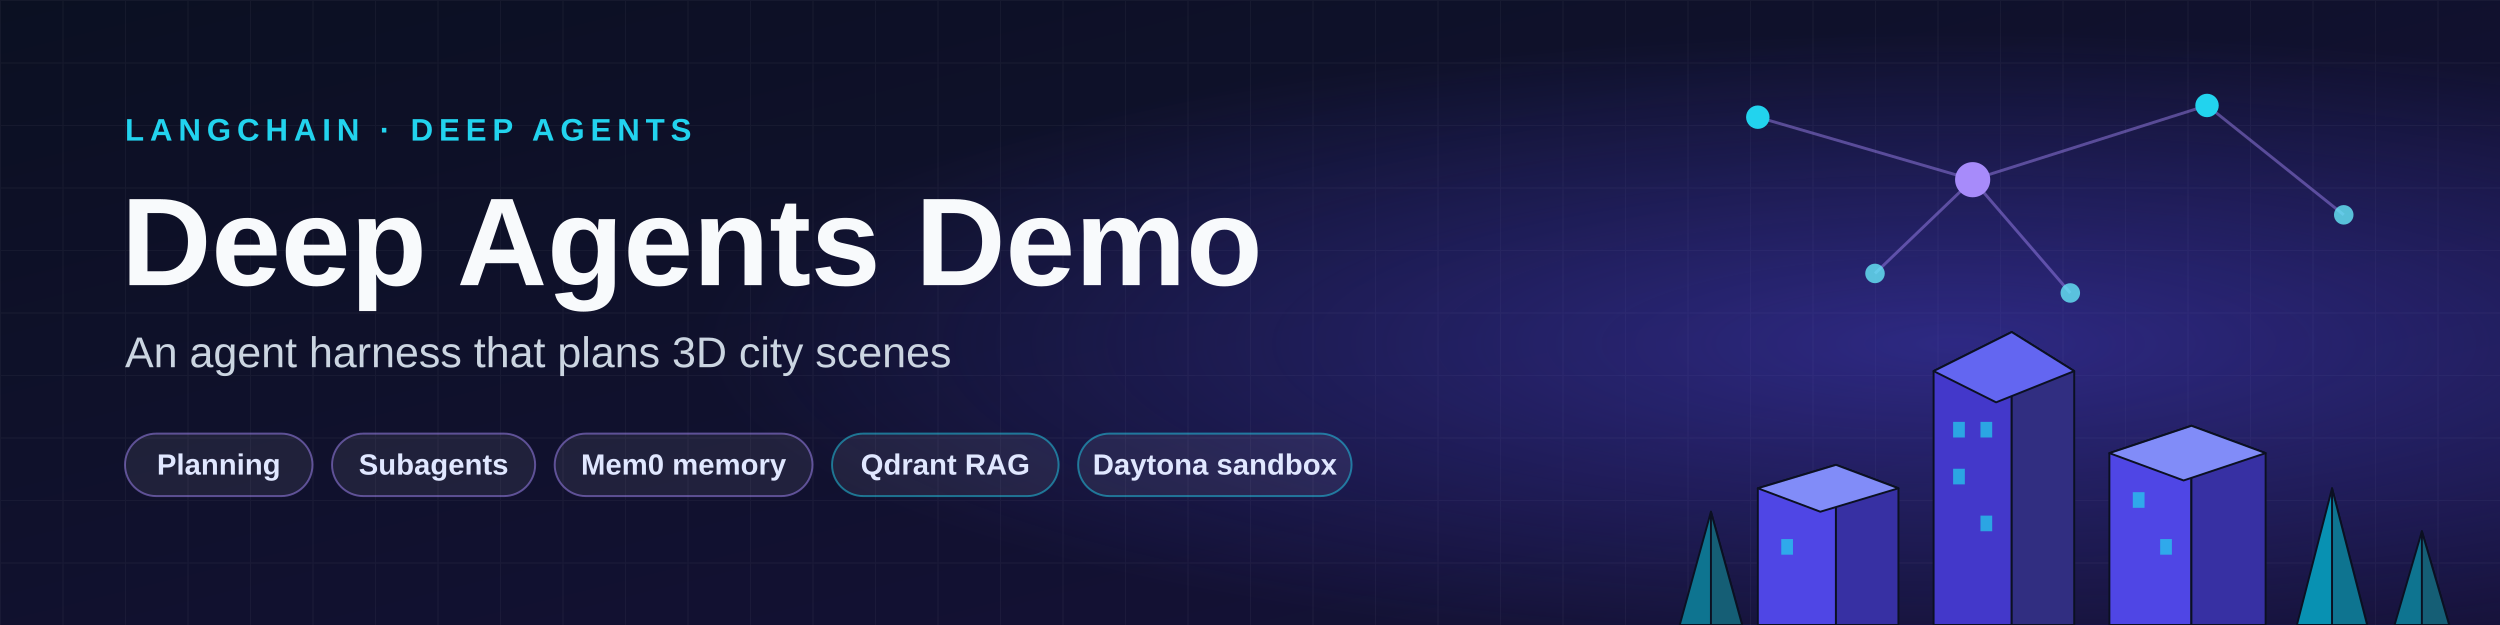
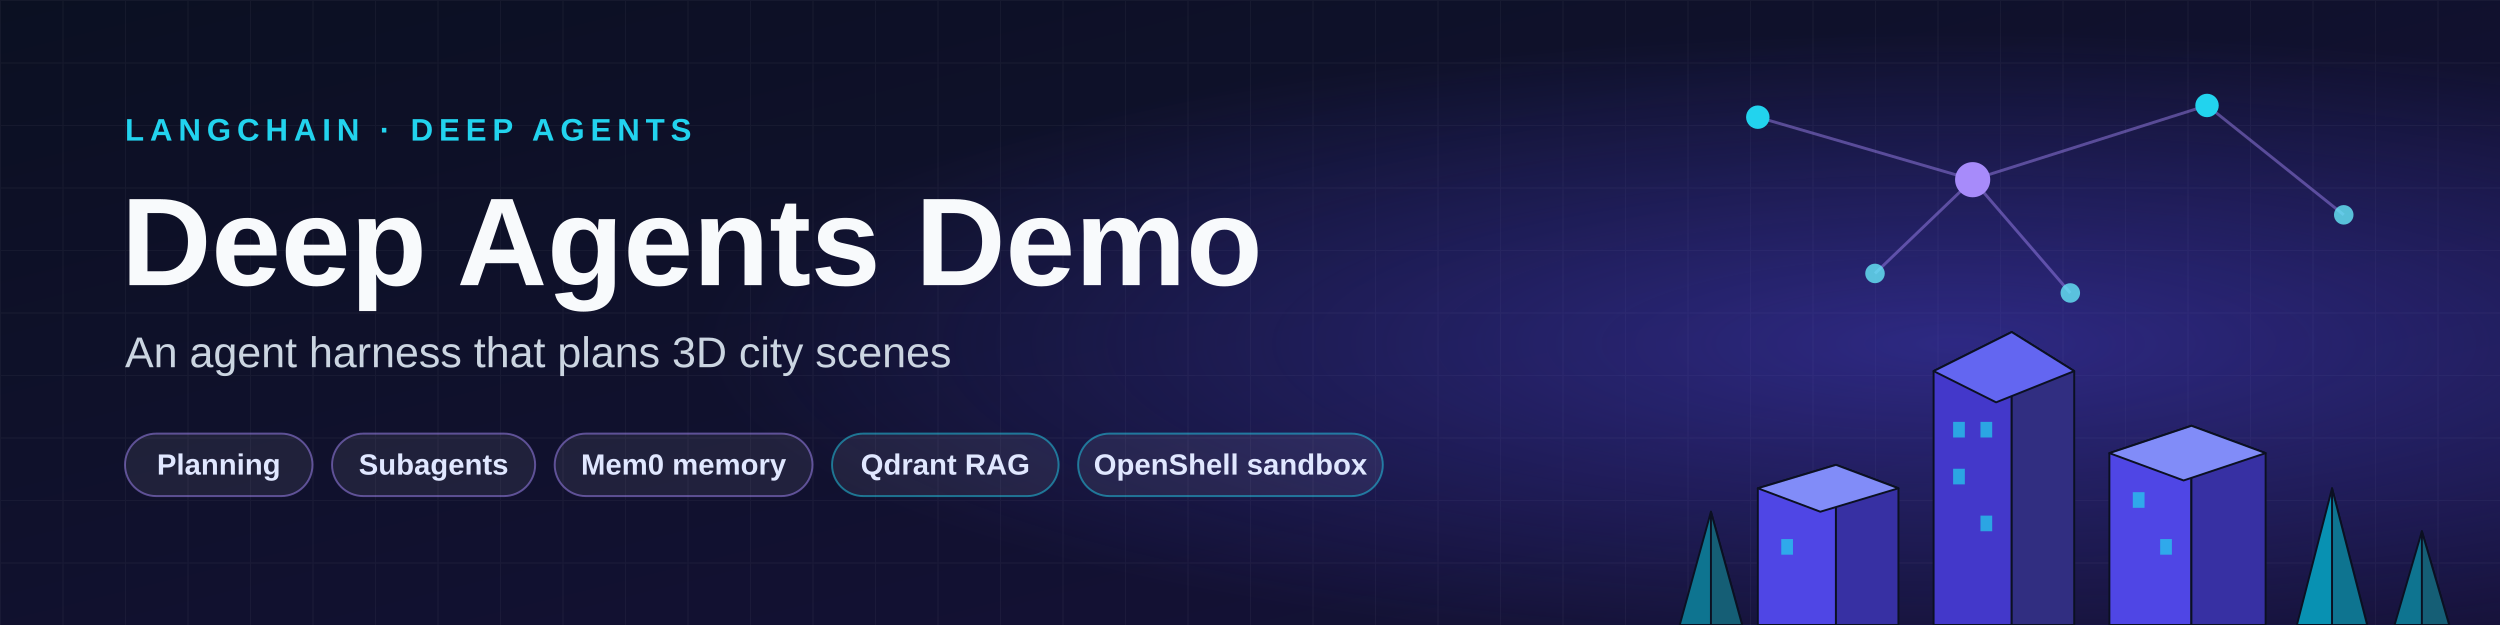
<svg xmlns="http://www.w3.org/2000/svg" width="1280" height="320" viewBox="0 0 1280 320" role="img" aria-labelledby="title desc">
  <defs>
    <linearGradient id="bg" x1="0" y1="0" x2="1" y2="1">
      <stop offset="0" stop-color="#0b1022" />
      <stop offset="1" stop-color="#16123a" />
    </linearGradient>
    <radialGradient id="glow" cx="0.78" cy="0.55" r="0.5">
      <stop offset="0" stop-color="#4f46e5" stop-opacity="0.45" />
      <stop offset="1" stop-color="#4f46e5" stop-opacity="0" />
    </radialGradient>
    <linearGradient id="accent" x1="0" y1="0" x2="1" y2="0">
      <stop offset="0" stop-color="#22d3ee" />
      <stop offset="1" stop-color="#a78bfa" />
    </linearGradient>
    <pattern id="grid" width="32" height="32" patternUnits="userSpaceOnUse">
      <path d="M32 0H0V32" fill="none" stroke="#ffffff" stroke-opacity="0.04" />
    </pattern>
  </defs>
  <rect width="1280" height="320" fill="url(#bg)" />
  <rect width="1280" height="320" fill="url(#grid)" />
  <rect width="1280" height="320" fill="url(#glow)" />
  <g stroke="#a78bfa" stroke-opacity="0.45" stroke-width="1.5" fill="none">
    <path d="M900 60L1010 92L1130 54M1010 92L1060 150M1010 92L960 140M1130 54L1200 110" />
  </g>
  <g>
    <circle cx="1010" cy="92" r="9" fill="#a78bfa" />
    <circle cx="900" cy="60" r="6" fill="#22d3ee" />
    <circle cx="1130" cy="54" r="6" fill="#22d3ee" />
    <circle cx="1060" cy="150" r="5" fill="#67e8f9" fill-opacity="0.8" />
    <circle cx="960" cy="140" r="5" fill="#67e8f9" fill-opacity="0.8" />
    <circle cx="1200" cy="110" r="5" fill="#67e8f9" fill-opacity="0.8" />
  </g>
  <g stroke="#0b1022" stroke-width="1" stroke-linejoin="round">
    <polygon points="990,320 990,190 1030,170 1030,320" fill="#4338ca" />
    <polygon points="1030,320 1030,170 1062,190 1062,320" fill="#312e81" />
    <polygon points="990,190 1030,170 1062,190 1022,206" fill="#6366f1" />
    <polygon points="1080,320 1080,232 1122,218 1122,320" fill="#4f46e5" />
    <polygon points="1122,320 1122,218 1160,232 1160,320" fill="#3730a3" />
    <polygon points="1080,232 1122,218 1160,232 1118,246" fill="#818cf8" />
    <polygon points="900,320 900,250 940,238 940,320" fill="#4f46e5" />
    <polygon points="940,320 940,238 972,250 972,320" fill="#3730a3" />
    <polygon points="900,250 940,238 972,250 932,262" fill="#818cf8" />
    <polygon points="860,320 876,262 892,320" fill="#0e7490" />
    <polygon points="876,262 892,320 876,320" fill="#155e75" />
    <polygon points="1176,320 1194,250 1212,320" fill="#0891b2" />
    <polygon points="1194,250 1212,320 1194,320" fill="#0e7490" />
    <polygon points="1226,320 1240,272 1254,320" fill="#0e7490" />
    <polygon points="1240,272 1254,320 1240,320" fill="#155e75" />
  </g>
  <g fill="#22d3ee" fill-opacity="0.7">
    <rect x="1000" y="216" width="6" height="8" />
    <rect x="1014" y="216" width="6" height="8" />
    <rect x="1000" y="240" width="6" height="8" />
    <rect x="1014" y="264" width="6" height="8" />
    <rect x="1092" y="252" width="6" height="8" />
    <rect x="1106" y="276" width="6" height="8" />
    <rect x="912" y="276" width="6" height="8" />
  </g>
  <line x1="0" y1="319" x2="1280" y2="319" stroke="url(#accent)" stroke-width="2" />
  <g font-family="'Segoe UI', -apple-system, BlinkMacSystemFont, 'Helvetica Neue', Arial, sans-serif">
    <text x="64" y="72" font-size="16" font-weight="600" letter-spacing="3" fill="#22d3ee">LANGCHAIN · DEEP AGENTS</text>
    <text x="62" y="146" font-size="64" font-weight="700" fill="#f8fafc">Deep Agents Demo</text>
    <text x="64" y="188" font-size="22" fill="#cbd5e1">An agent harness that plans 3D city scenes</text>
    <g font-size="15" font-weight="600" fill="#e0e7ff">
      <rect x="64" y="222" width="96" height="32" rx="16" fill="#ffffff" fill-opacity="0.07" stroke="#a78bfa" stroke-opacity="0.5" />
      <text x="112" y="243" text-anchor="middle">Planning</text>
      <rect x="170" y="222" width="104" height="32" rx="16" fill="#ffffff" fill-opacity="0.07" stroke="#a78bfa" stroke-opacity="0.5" />
      <text x="222" y="243" text-anchor="middle">Subagents</text>
      <rect x="284" y="222" width="132" height="32" rx="16" fill="#ffffff" fill-opacity="0.07" stroke="#a78bfa" stroke-opacity="0.5" />
      <text x="350" y="243" text-anchor="middle">Mem0 memory</text>
      <rect x="426" y="222" width="116" height="32" rx="16" fill="#ffffff" fill-opacity="0.07" stroke="#22d3ee" stroke-opacity="0.5" />
      <text x="484" y="243" text-anchor="middle">Qdrant RAG</text>
-       <rect x="552" y="222" width="140" height="32" rx="16" fill="#ffffff" fill-opacity="0.07" stroke="#22d3ee" stroke-opacity="0.5" />
-       <text x="622" y="243" text-anchor="middle">Daytona sandbox</text>
+       <rect x="552" y="222" width="156" height="32" rx="16" fill="#ffffff" fill-opacity="0.07" stroke="#22d3ee" stroke-opacity="0.5" />
+       <text x="630" y="243" text-anchor="middle">OpenShell sandbox</text>
    </g>
  </g>
</svg>
